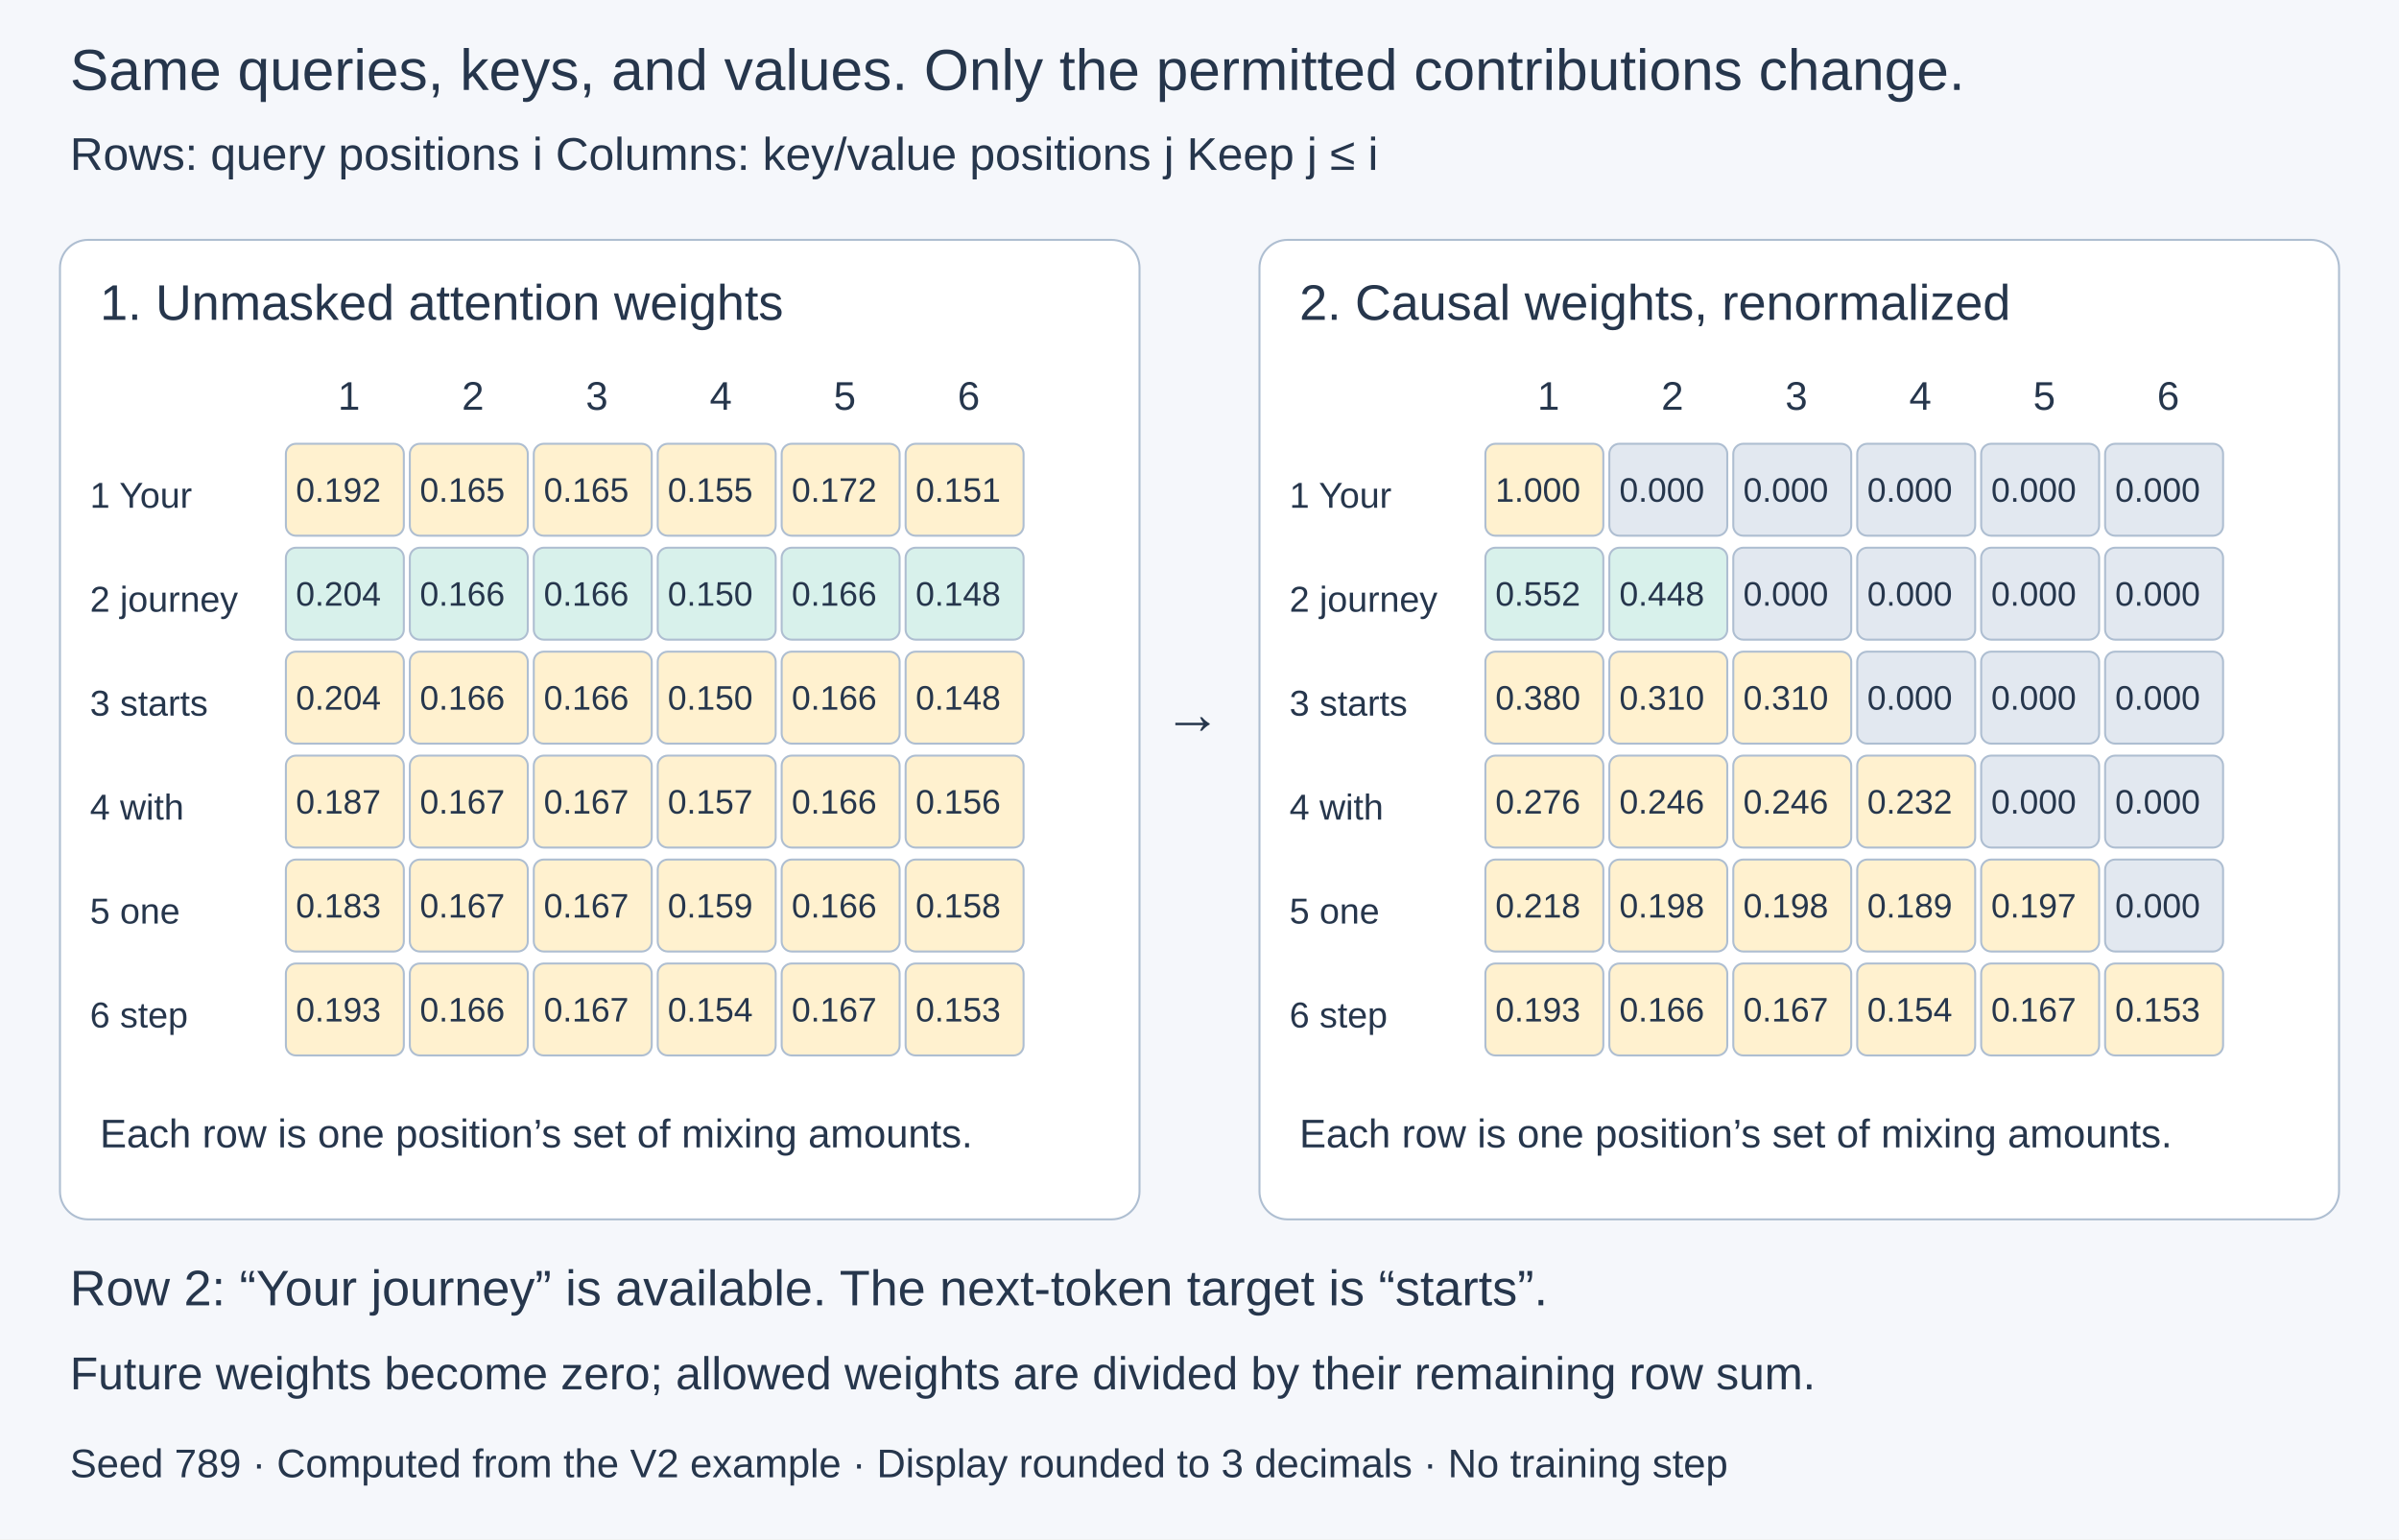
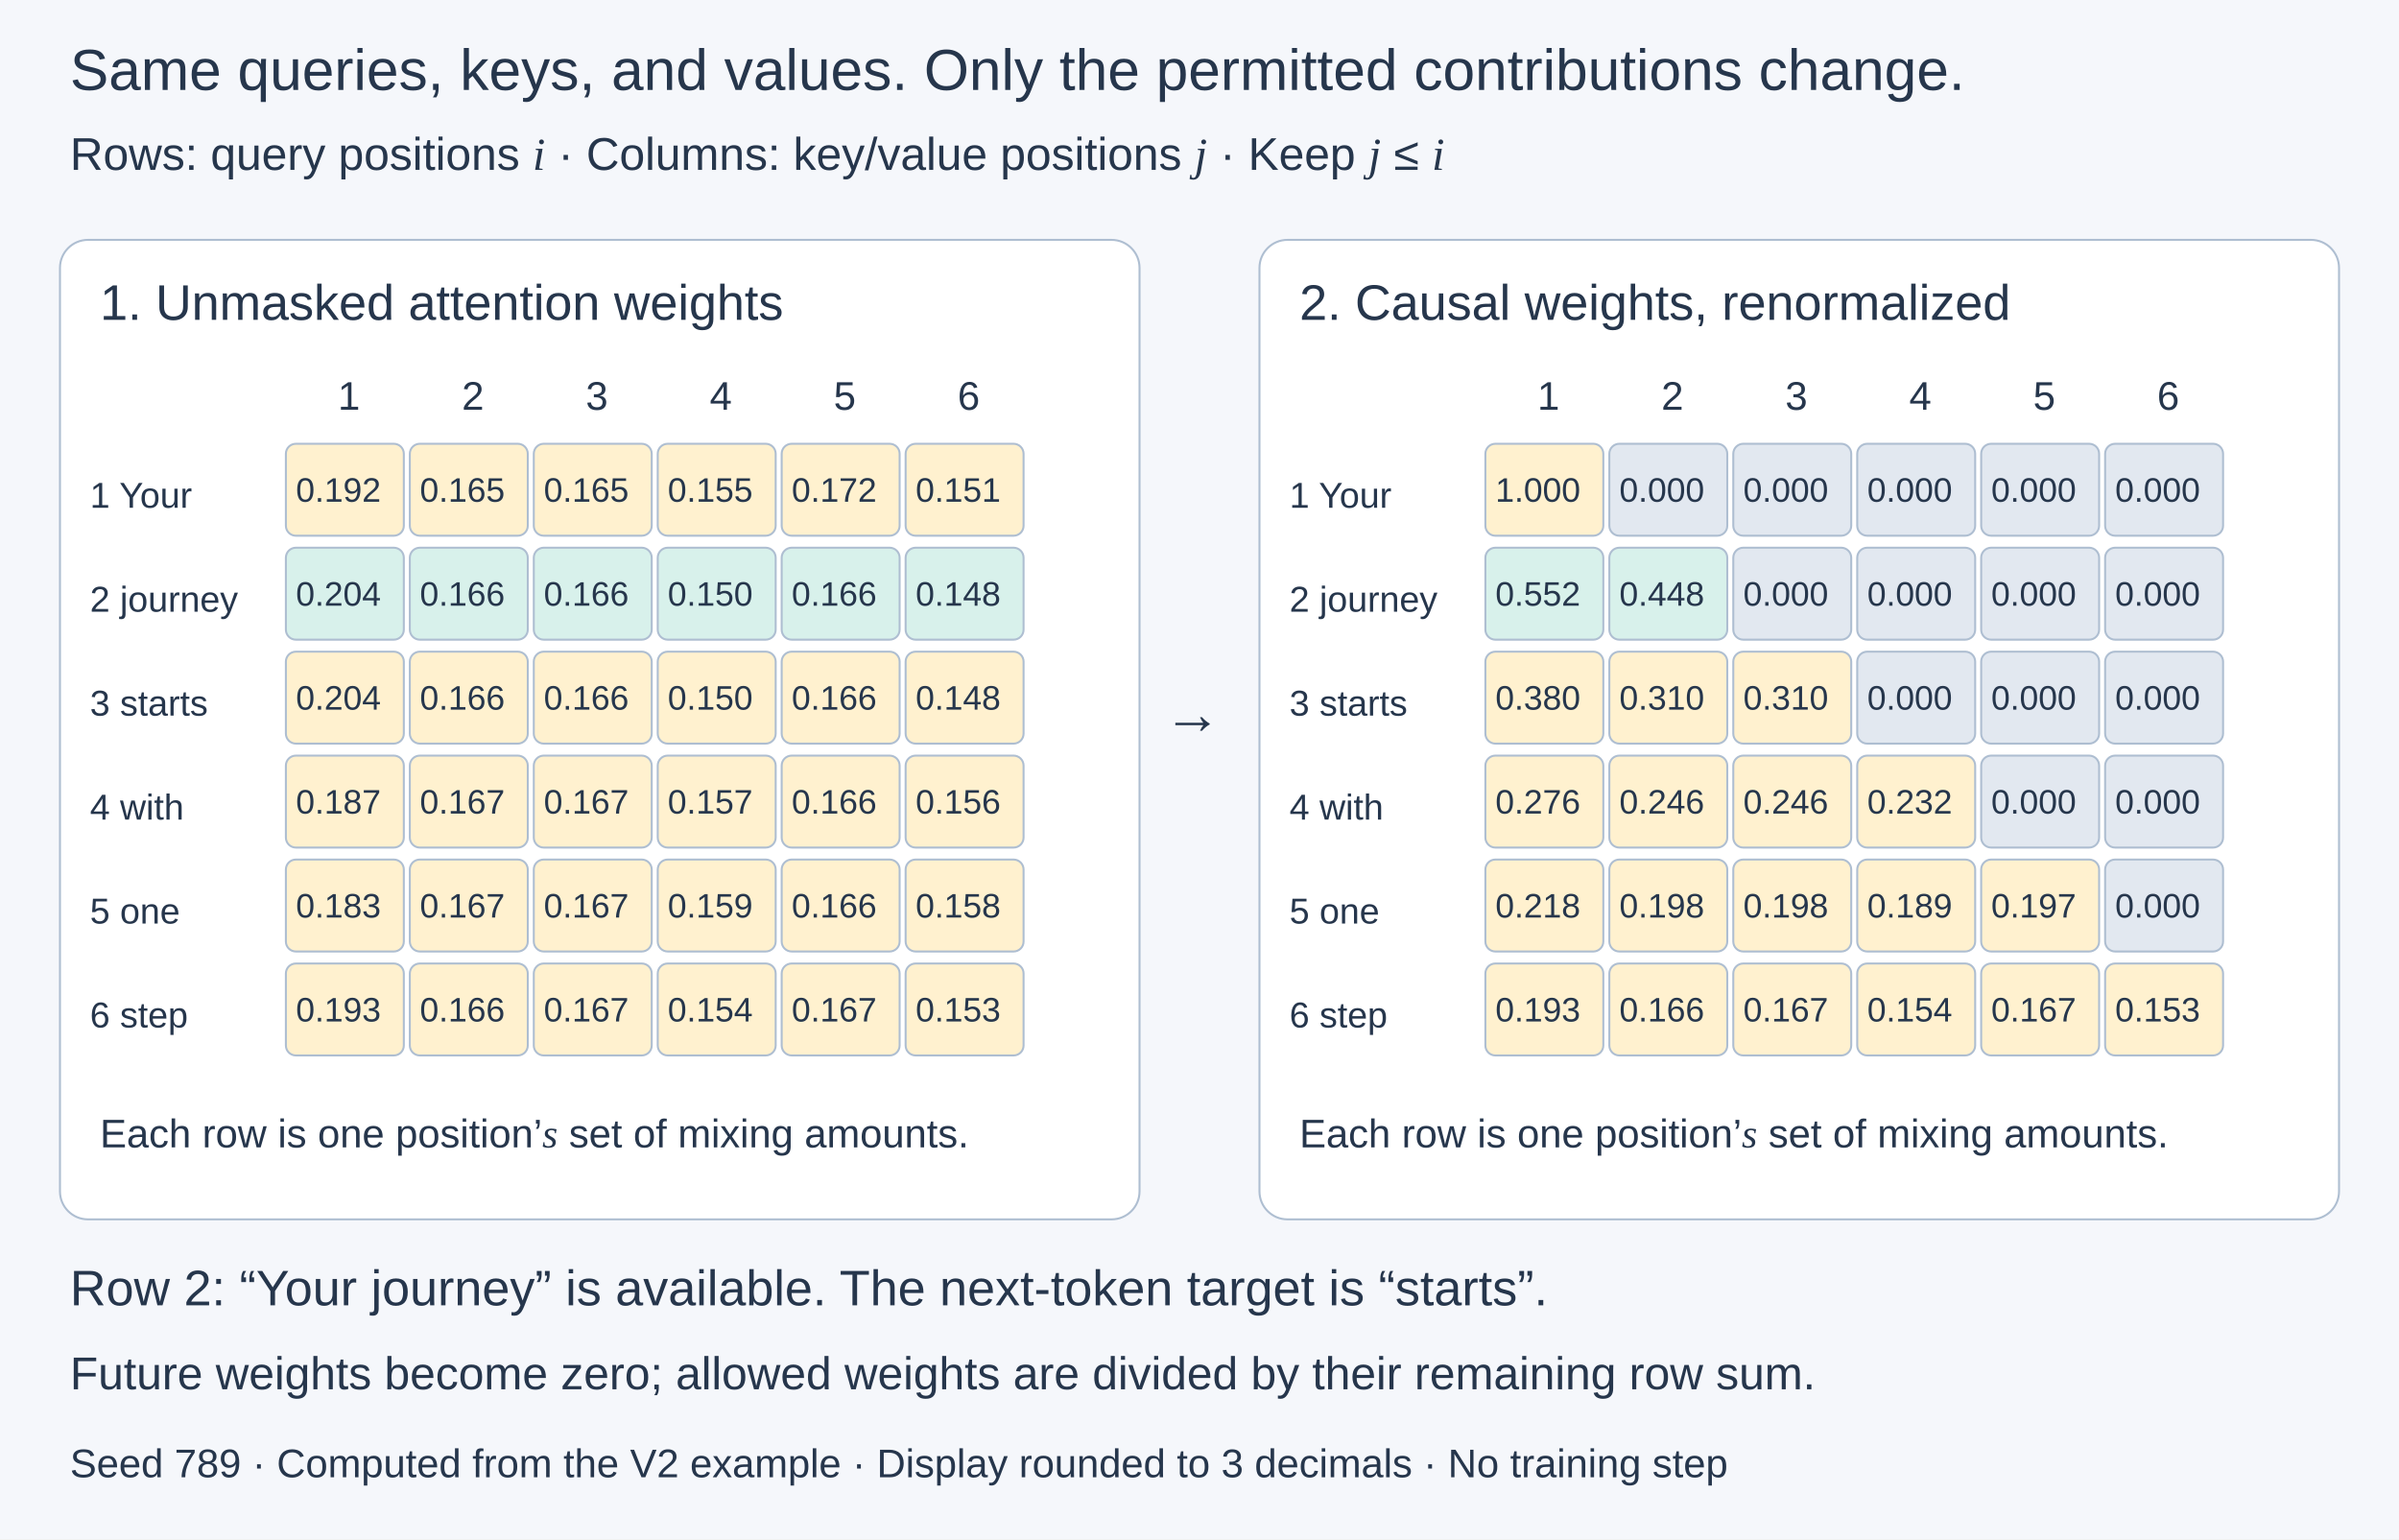
<svg xmlns="http://www.w3.org/2000/svg" width="1200" height="770" viewBox="0 0 1200 770" role="img" aria-labelledby="title desc">
+   <style>
+ /* Math variables are italic; numerals, operators, and prose stay upright.
+    Local font fallbacks only. Literal Python and tensor shapes use monospace. */
+ .math { font-family: "STIX Two Math", "Cambria Math", "Times New Roman", serif; font-style: italic; font-weight: normal; }
+ .math-upright { font-family: "STIX Two Math", "Cambria Math", "Times New Roman", serif; font-style: normal; font-weight: normal; }
+ .code { font-family: "DejaVu Sans Mono", Consolas, monospace; font-style: normal; font-weight: normal; }
+ </style>
  <rect width="1200" height="770" fill="#f5f7fb" />
  <g font-family="Arial,Helvetica,sans-serif" fill="#26364c">
    <text x="35" y="45" font-size="29">Same queries, keys, and values. Only the permitted contributions change.</text>
-     <text x="35" y="85" font-size="23">Rows: query positions i     Columns: key/value positions j     Keep j ≤ i</text>
+     <text x="35" y="85" font-size="23">Rows: query positions <tspan class="math">i</tspan> · Columns: key/value positions <tspan class="math">j</tspan> · Keep <tspan class="math">j</tspan> ≤ <tspan class="math">i</tspan>
+     </text>
    <rect x="30" y="120" width="540" height="490" rx="14" fill="white" stroke="#aebed1" />
    <text x="50" y="160" font-size="25">1. Unmasked attention weights</text>
    <text x="169" y="205" font-size="20">1</text>
    <text x="231" y="205" font-size="20">2</text>
    <text x="293" y="205" font-size="20">3</text>
    <text x="355" y="205" font-size="20">4</text>
    <text x="417" y="205" font-size="20">5</text>
    <text x="479" y="205" font-size="20">6</text>
    <text x="45" y="254" font-size="18">1 Your</text>
    <rect x="143" y="222" width="59" height="46" rx="5" fill="#fff1cf" stroke="#aebed1" />
    <text x="148" y="251" font-size="17">0.192</text>
    <rect x="205" y="222" width="59" height="46" rx="5" fill="#fff1cf" stroke="#aebed1" />
    <text x="210" y="251" font-size="17">0.165</text>
    <rect x="267" y="222" width="59" height="46" rx="5" fill="#fff1cf" stroke="#aebed1" />
    <text x="272" y="251" font-size="17">0.165</text>
    <rect x="329" y="222" width="59" height="46" rx="5" fill="#fff1cf" stroke="#aebed1" />
    <text x="334" y="251" font-size="17">0.155</text>
    <rect x="391" y="222" width="59" height="46" rx="5" fill="#fff1cf" stroke="#aebed1" />
    <text x="396" y="251" font-size="17">0.172</text>
    <rect x="453" y="222" width="59" height="46" rx="5" fill="#fff1cf" stroke="#aebed1" />
    <text x="458" y="251" font-size="17">0.151</text>
    <text x="45" y="306" font-size="18">2 journey</text>
    <rect x="143" y="274" width="59" height="46" rx="5" fill="#d8f1eb" stroke="#aebed1" />
    <text x="148" y="303" font-size="17">0.204</text>
    <rect x="205" y="274" width="59" height="46" rx="5" fill="#d8f1eb" stroke="#aebed1" />
    <text x="210" y="303" font-size="17">0.166</text>
    <rect x="267" y="274" width="59" height="46" rx="5" fill="#d8f1eb" stroke="#aebed1" />
    <text x="272" y="303" font-size="17">0.166</text>
    <rect x="329" y="274" width="59" height="46" rx="5" fill="#d8f1eb" stroke="#aebed1" />
    <text x="334" y="303" font-size="17">0.150</text>
    <rect x="391" y="274" width="59" height="46" rx="5" fill="#d8f1eb" stroke="#aebed1" />
    <text x="396" y="303" font-size="17">0.166</text>
    <rect x="453" y="274" width="59" height="46" rx="5" fill="#d8f1eb" stroke="#aebed1" />
    <text x="458" y="303" font-size="17">0.148</text>
    <text x="45" y="358" font-size="18">3 starts</text>
    <rect x="143" y="326" width="59" height="46" rx="5" fill="#fff1cf" stroke="#aebed1" />
    <text x="148" y="355" font-size="17">0.204</text>
    <rect x="205" y="326" width="59" height="46" rx="5" fill="#fff1cf" stroke="#aebed1" />
    <text x="210" y="355" font-size="17">0.166</text>
    <rect x="267" y="326" width="59" height="46" rx="5" fill="#fff1cf" stroke="#aebed1" />
    <text x="272" y="355" font-size="17">0.166</text>
    <rect x="329" y="326" width="59" height="46" rx="5" fill="#fff1cf" stroke="#aebed1" />
    <text x="334" y="355" font-size="17">0.150</text>
    <rect x="391" y="326" width="59" height="46" rx="5" fill="#fff1cf" stroke="#aebed1" />
    <text x="396" y="355" font-size="17">0.166</text>
    <rect x="453" y="326" width="59" height="46" rx="5" fill="#fff1cf" stroke="#aebed1" />
    <text x="458" y="355" font-size="17">0.148</text>
    <text x="45" y="410" font-size="18">4 with</text>
    <rect x="143" y="378" width="59" height="46" rx="5" fill="#fff1cf" stroke="#aebed1" />
    <text x="148" y="407" font-size="17">0.187</text>
    <rect x="205" y="378" width="59" height="46" rx="5" fill="#fff1cf" stroke="#aebed1" />
    <text x="210" y="407" font-size="17">0.167</text>
    <rect x="267" y="378" width="59" height="46" rx="5" fill="#fff1cf" stroke="#aebed1" />
    <text x="272" y="407" font-size="17">0.167</text>
    <rect x="329" y="378" width="59" height="46" rx="5" fill="#fff1cf" stroke="#aebed1" />
    <text x="334" y="407" font-size="17">0.157</text>
    <rect x="391" y="378" width="59" height="46" rx="5" fill="#fff1cf" stroke="#aebed1" />
    <text x="396" y="407" font-size="17">0.166</text>
    <rect x="453" y="378" width="59" height="46" rx="5" fill="#fff1cf" stroke="#aebed1" />
    <text x="458" y="407" font-size="17">0.156</text>
    <text x="45" y="462" font-size="18">5 one</text>
    <rect x="143" y="430" width="59" height="46" rx="5" fill="#fff1cf" stroke="#aebed1" />
    <text x="148" y="459" font-size="17">0.183</text>
    <rect x="205" y="430" width="59" height="46" rx="5" fill="#fff1cf" stroke="#aebed1" />
    <text x="210" y="459" font-size="17">0.167</text>
    <rect x="267" y="430" width="59" height="46" rx="5" fill="#fff1cf" stroke="#aebed1" />
    <text x="272" y="459" font-size="17">0.167</text>
    <rect x="329" y="430" width="59" height="46" rx="5" fill="#fff1cf" stroke="#aebed1" />
    <text x="334" y="459" font-size="17">0.159</text>
    <rect x="391" y="430" width="59" height="46" rx="5" fill="#fff1cf" stroke="#aebed1" />
    <text x="396" y="459" font-size="17">0.166</text>
    <rect x="453" y="430" width="59" height="46" rx="5" fill="#fff1cf" stroke="#aebed1" />
    <text x="458" y="459" font-size="17">0.158</text>
    <text x="45" y="514" font-size="18">6 step</text>
    <rect x="143" y="482" width="59" height="46" rx="5" fill="#fff1cf" stroke="#aebed1" />
    <text x="148" y="511" font-size="17">0.193</text>
    <rect x="205" y="482" width="59" height="46" rx="5" fill="#fff1cf" stroke="#aebed1" />
    <text x="210" y="511" font-size="17">0.166</text>
    <rect x="267" y="482" width="59" height="46" rx="5" fill="#fff1cf" stroke="#aebed1" />
    <text x="272" y="511" font-size="17">0.167</text>
    <rect x="329" y="482" width="59" height="46" rx="5" fill="#fff1cf" stroke="#aebed1" />
    <text x="334" y="511" font-size="17">0.154</text>
    <rect x="391" y="482" width="59" height="46" rx="5" fill="#fff1cf" stroke="#aebed1" />
    <text x="396" y="511" font-size="17">0.167</text>
    <rect x="453" y="482" width="59" height="46" rx="5" fill="#fff1cf" stroke="#aebed1" />
    <text x="458" y="511" font-size="17">0.153</text>
-     <text x="50" y="574" font-size="20">Each row is one position’s set of mixing amounts.</text>
+     <text x="50" y="574" font-size="20">Each row is one position’<tspan class="math">s</tspan> set of mixing amounts.</text>
    <rect x="630" y="120" width="540" height="490" rx="14" fill="white" stroke="#aebed1" />
    <text x="650" y="160" font-size="25">2. Causal weights, renormalized</text>
    <text x="769" y="205" font-size="20">1</text>
    <text x="831" y="205" font-size="20">2</text>
    <text x="893" y="205" font-size="20">3</text>
    <text x="955" y="205" font-size="20">4</text>
    <text x="1017" y="205" font-size="20">5</text>
    <text x="1079" y="205" font-size="20">6</text>
    <text x="645" y="254" font-size="18">1 Your</text>
    <rect x="743" y="222" width="59" height="46" rx="5" fill="#fff1cf" stroke="#aebed1" />
    <text x="748" y="251" font-size="17">1.000</text>
    <rect x="805" y="222" width="59" height="46" rx="5" fill="#e2e8f0" stroke="#aebed1" />
    <text x="810" y="251" font-size="17">0.000</text>
    <rect x="867" y="222" width="59" height="46" rx="5" fill="#e2e8f0" stroke="#aebed1" />
    <text x="872" y="251" font-size="17">0.000</text>
    <rect x="929" y="222" width="59" height="46" rx="5" fill="#e2e8f0" stroke="#aebed1" />
    <text x="934" y="251" font-size="17">0.000</text>
    <rect x="991" y="222" width="59" height="46" rx="5" fill="#e2e8f0" stroke="#aebed1" />
    <text x="996" y="251" font-size="17">0.000</text>
    <rect x="1053" y="222" width="59" height="46" rx="5" fill="#e2e8f0" stroke="#aebed1" />
    <text x="1058" y="251" font-size="17">0.000</text>
    <text x="645" y="306" font-size="18">2 journey</text>
    <rect x="743" y="274" width="59" height="46" rx="5" fill="#d8f1eb" stroke="#aebed1" />
    <text x="748" y="303" font-size="17">0.552</text>
    <rect x="805" y="274" width="59" height="46" rx="5" fill="#d8f1eb" stroke="#aebed1" />
    <text x="810" y="303" font-size="17">0.448</text>
    <rect x="867" y="274" width="59" height="46" rx="5" fill="#e2e8f0" stroke="#aebed1" />
    <text x="872" y="303" font-size="17">0.000</text>
    <rect x="929" y="274" width="59" height="46" rx="5" fill="#e2e8f0" stroke="#aebed1" />
    <text x="934" y="303" font-size="17">0.000</text>
    <rect x="991" y="274" width="59" height="46" rx="5" fill="#e2e8f0" stroke="#aebed1" />
    <text x="996" y="303" font-size="17">0.000</text>
    <rect x="1053" y="274" width="59" height="46" rx="5" fill="#e2e8f0" stroke="#aebed1" />
    <text x="1058" y="303" font-size="17">0.000</text>
    <text x="645" y="358" font-size="18">3 starts</text>
    <rect x="743" y="326" width="59" height="46" rx="5" fill="#fff1cf" stroke="#aebed1" />
    <text x="748" y="355" font-size="17">0.380</text>
    <rect x="805" y="326" width="59" height="46" rx="5" fill="#fff1cf" stroke="#aebed1" />
    <text x="810" y="355" font-size="17">0.310</text>
    <rect x="867" y="326" width="59" height="46" rx="5" fill="#fff1cf" stroke="#aebed1" />
    <text x="872" y="355" font-size="17">0.310</text>
    <rect x="929" y="326" width="59" height="46" rx="5" fill="#e2e8f0" stroke="#aebed1" />
    <text x="934" y="355" font-size="17">0.000</text>
    <rect x="991" y="326" width="59" height="46" rx="5" fill="#e2e8f0" stroke="#aebed1" />
    <text x="996" y="355" font-size="17">0.000</text>
    <rect x="1053" y="326" width="59" height="46" rx="5" fill="#e2e8f0" stroke="#aebed1" />
    <text x="1058" y="355" font-size="17">0.000</text>
    <text x="645" y="410" font-size="18">4 with</text>
    <rect x="743" y="378" width="59" height="46" rx="5" fill="#fff1cf" stroke="#aebed1" />
    <text x="748" y="407" font-size="17">0.276</text>
    <rect x="805" y="378" width="59" height="46" rx="5" fill="#fff1cf" stroke="#aebed1" />
    <text x="810" y="407" font-size="17">0.246</text>
    <rect x="867" y="378" width="59" height="46" rx="5" fill="#fff1cf" stroke="#aebed1" />
    <text x="872" y="407" font-size="17">0.246</text>
    <rect x="929" y="378" width="59" height="46" rx="5" fill="#fff1cf" stroke="#aebed1" />
    <text x="934" y="407" font-size="17">0.232</text>
    <rect x="991" y="378" width="59" height="46" rx="5" fill="#e2e8f0" stroke="#aebed1" />
    <text x="996" y="407" font-size="17">0.000</text>
    <rect x="1053" y="378" width="59" height="46" rx="5" fill="#e2e8f0" stroke="#aebed1" />
    <text x="1058" y="407" font-size="17">0.000</text>
    <text x="645" y="462" font-size="18">5 one</text>
    <rect x="743" y="430" width="59" height="46" rx="5" fill="#fff1cf" stroke="#aebed1" />
    <text x="748" y="459" font-size="17">0.218</text>
    <rect x="805" y="430" width="59" height="46" rx="5" fill="#fff1cf" stroke="#aebed1" />
    <text x="810" y="459" font-size="17">0.198</text>
    <rect x="867" y="430" width="59" height="46" rx="5" fill="#fff1cf" stroke="#aebed1" />
    <text x="872" y="459" font-size="17">0.198</text>
    <rect x="929" y="430" width="59" height="46" rx="5" fill="#fff1cf" stroke="#aebed1" />
    <text x="934" y="459" font-size="17">0.189</text>
    <rect x="991" y="430" width="59" height="46" rx="5" fill="#fff1cf" stroke="#aebed1" />
    <text x="996" y="459" font-size="17">0.197</text>
    <rect x="1053" y="430" width="59" height="46" rx="5" fill="#e2e8f0" stroke="#aebed1" />
    <text x="1058" y="459" font-size="17">0.000</text>
    <text x="645" y="514" font-size="18">6 step</text>
    <rect x="743" y="482" width="59" height="46" rx="5" fill="#fff1cf" stroke="#aebed1" />
    <text x="748" y="511" font-size="17">0.193</text>
    <rect x="805" y="482" width="59" height="46" rx="5" fill="#fff1cf" stroke="#aebed1" />
    <text x="810" y="511" font-size="17">0.166</text>
    <rect x="867" y="482" width="59" height="46" rx="5" fill="#fff1cf" stroke="#aebed1" />
    <text x="872" y="511" font-size="17">0.167</text>
    <rect x="929" y="482" width="59" height="46" rx="5" fill="#fff1cf" stroke="#aebed1" />
    <text x="934" y="511" font-size="17">0.154</text>
    <rect x="991" y="482" width="59" height="46" rx="5" fill="#fff1cf" stroke="#aebed1" />
    <text x="996" y="511" font-size="17">0.167</text>
    <rect x="1053" y="482" width="59" height="46" rx="5" fill="#fff1cf" stroke="#aebed1" />
    <text x="1058" y="511" font-size="17">0.153</text>
-     <text x="650" y="574" font-size="20">Each row is one position’s set of mixing amounts.</text>
+     <text x="650" y="574" font-size="20">Each row is one position’<tspan class="math">s</tspan> set of mixing amounts.</text>
    <text x="582" y="367" font-size="29">→</text>
    <text x="35" y="653" font-size="25">Row 2: “Your journey” is available. The next-token target is “starts”.</text>
    <text x="35" y="695" font-size="23">Future weights become zero; allowed weights are divided by their remaining row sum.</text>
    <text x="35" y="739" font-size="20">Seed 789 · Computed from the V2 example · Display rounded to 3 decimals · No training step</text>
  </g>
</svg>
